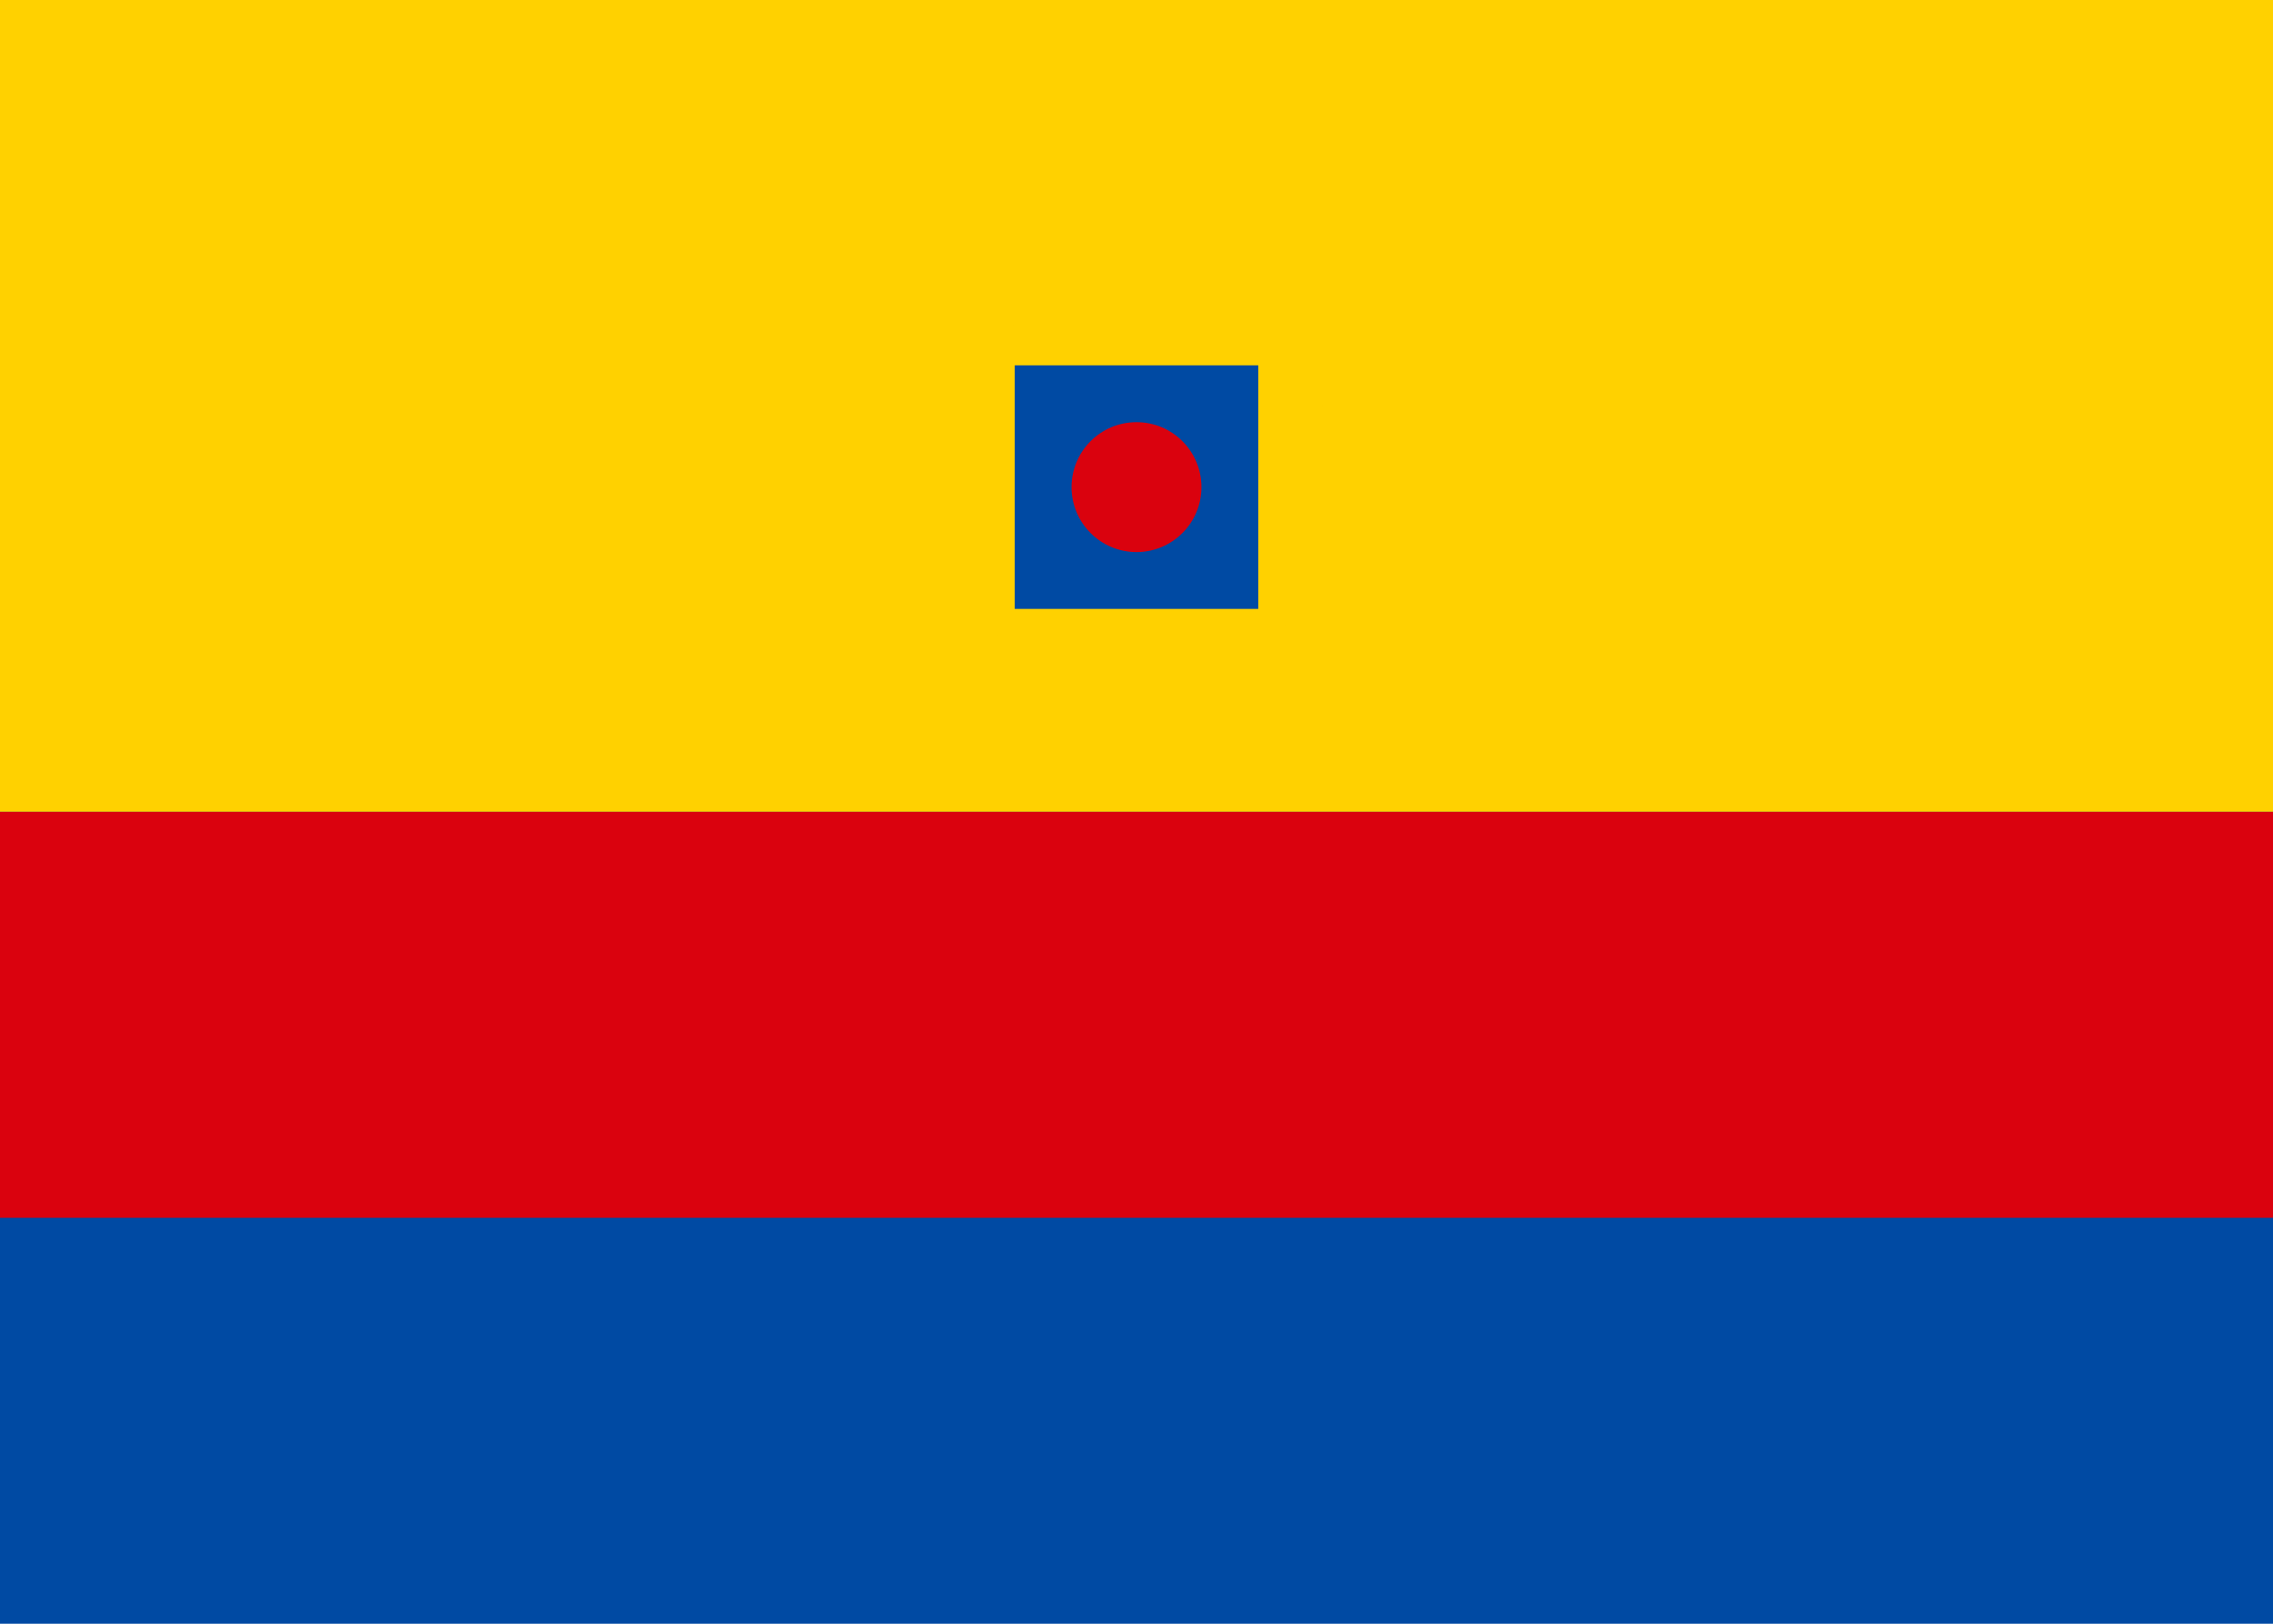
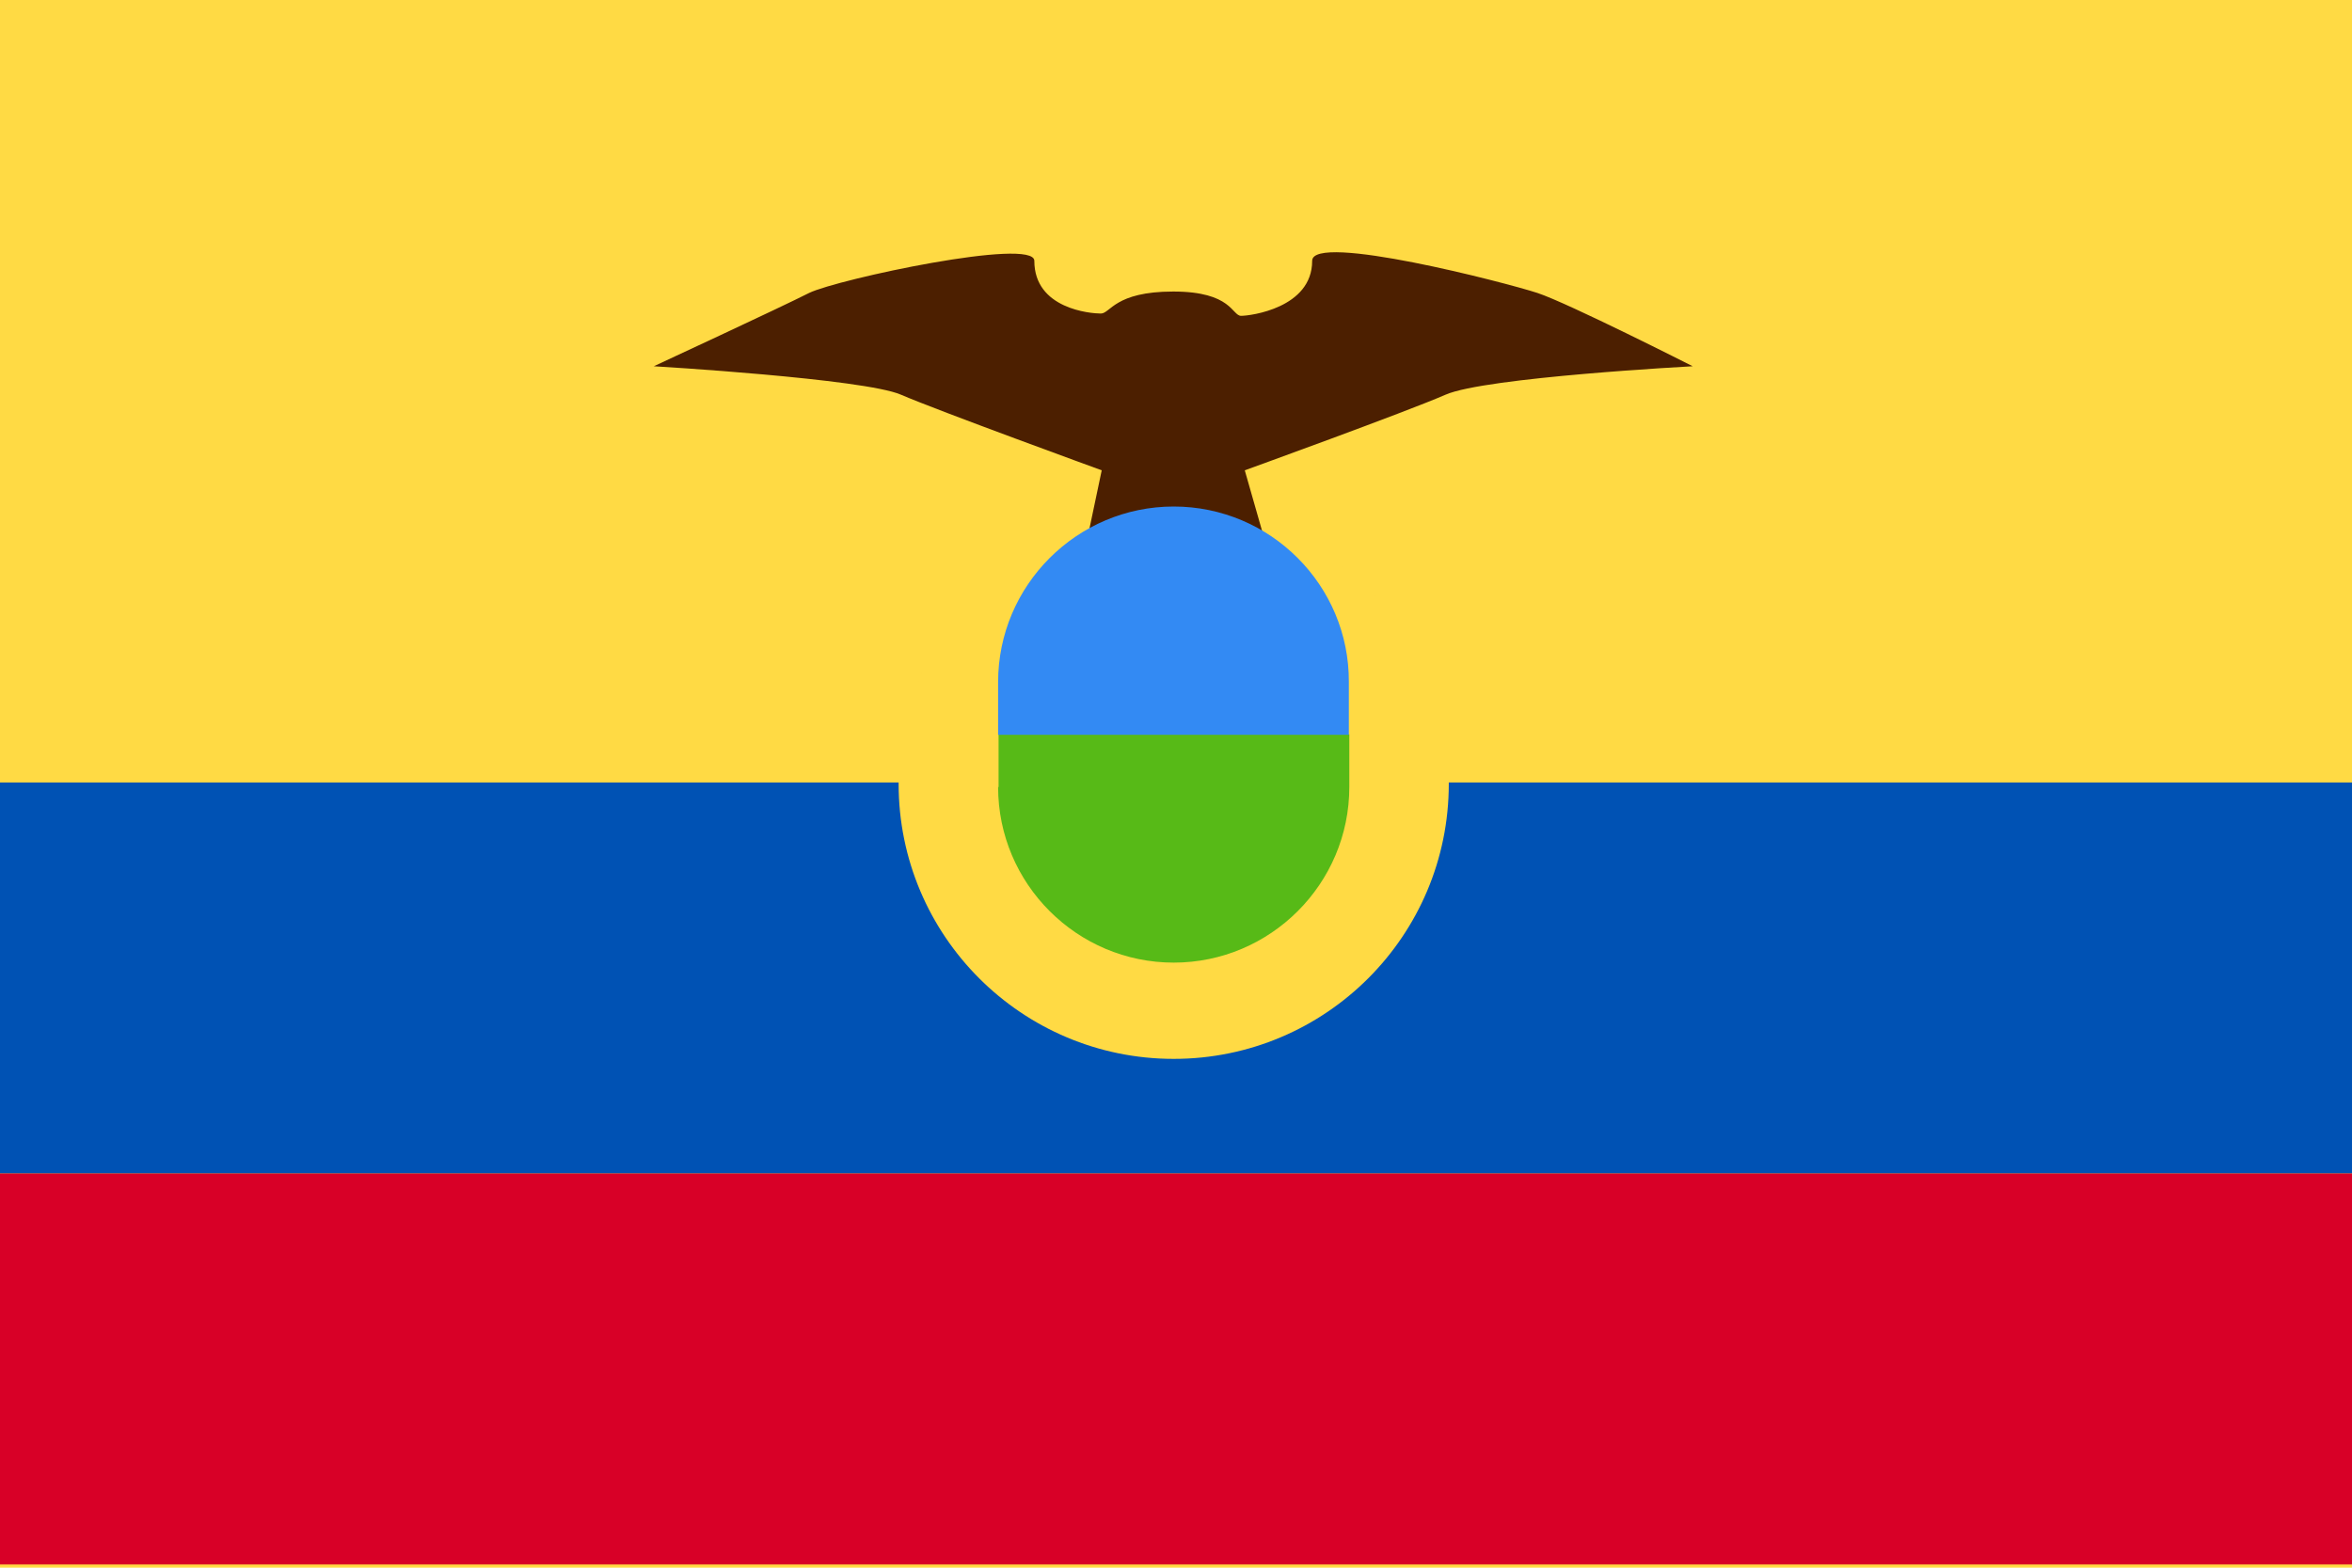
- <svg xmlns="http://www.w3.org/2000/svg" viewBox="0 0 28 20">
-   <rect width="28" height="20" fill="#004aa3" />
-   <rect width="28" height="10" fill="#ffd100" />
-   <rect width="28" height="5" y="10" fill="#da020e" />
-   <g transform="translate(14 6)">
-     <circle r="2.5" fill="#ffd100" />
-     <path d="M-1.5-1.5h3v3h-3z" fill="#004aa3" />
-     <circle r="0.8" fill="#da020e" />
-   </g>
+ <svg xmlns="http://www.w3.org/2000/svg" viewBox="0 0 513 342">
+   <path fill="#FFDA44" d="M0 0h513v342H0z" />
+   <path fill="#0052B4" d="M0 170.7h513V256H0z" />
+   <path fill="#D80027" d="M0 256h513v85.3H0z" />
+   <circle fill="#FFDA44" cx="256" cy="171" r="60" />
+   <path fill="#4C1F00" d="M369.2 79.9s-27.2-13.8-33.9-16c-6.7-2.2-49.1-13.2-49.1-7 0 10.3-13.5 12-15.5 12s-2-5.3-14.8-5.3-13.7 4.8-15.8 4.8c-2.2 0-14.5-1-14.5-11.5 0-5.2-42.9 4-49.1 7-6.1 3.1-33.9 16-33.9 16s45.8 2.7 53.9 6.2 43.8 16.5 43.8 16.5l-2.8 13.3h37.8l-3.8-13.3s35.1-12.7 43.8-16.5 53.9-6.2 53.9-6.2z" />
+   <path fill="#57BA17" d="M217.7 171.7c0 21.1 17.2 38.3 38.3 38.3 21.1 0 38.3-17.2 38.3-38.3v-11.5h-76.5v11.5z" />
+   <path fill="#338AF3" d="M256 110.5c-21.1 0-38.3 17.2-38.3 38.3v11.5h76.5v-11.5c.1-21.1-17.1-38.3-38.2-38.3z" />
</svg>
